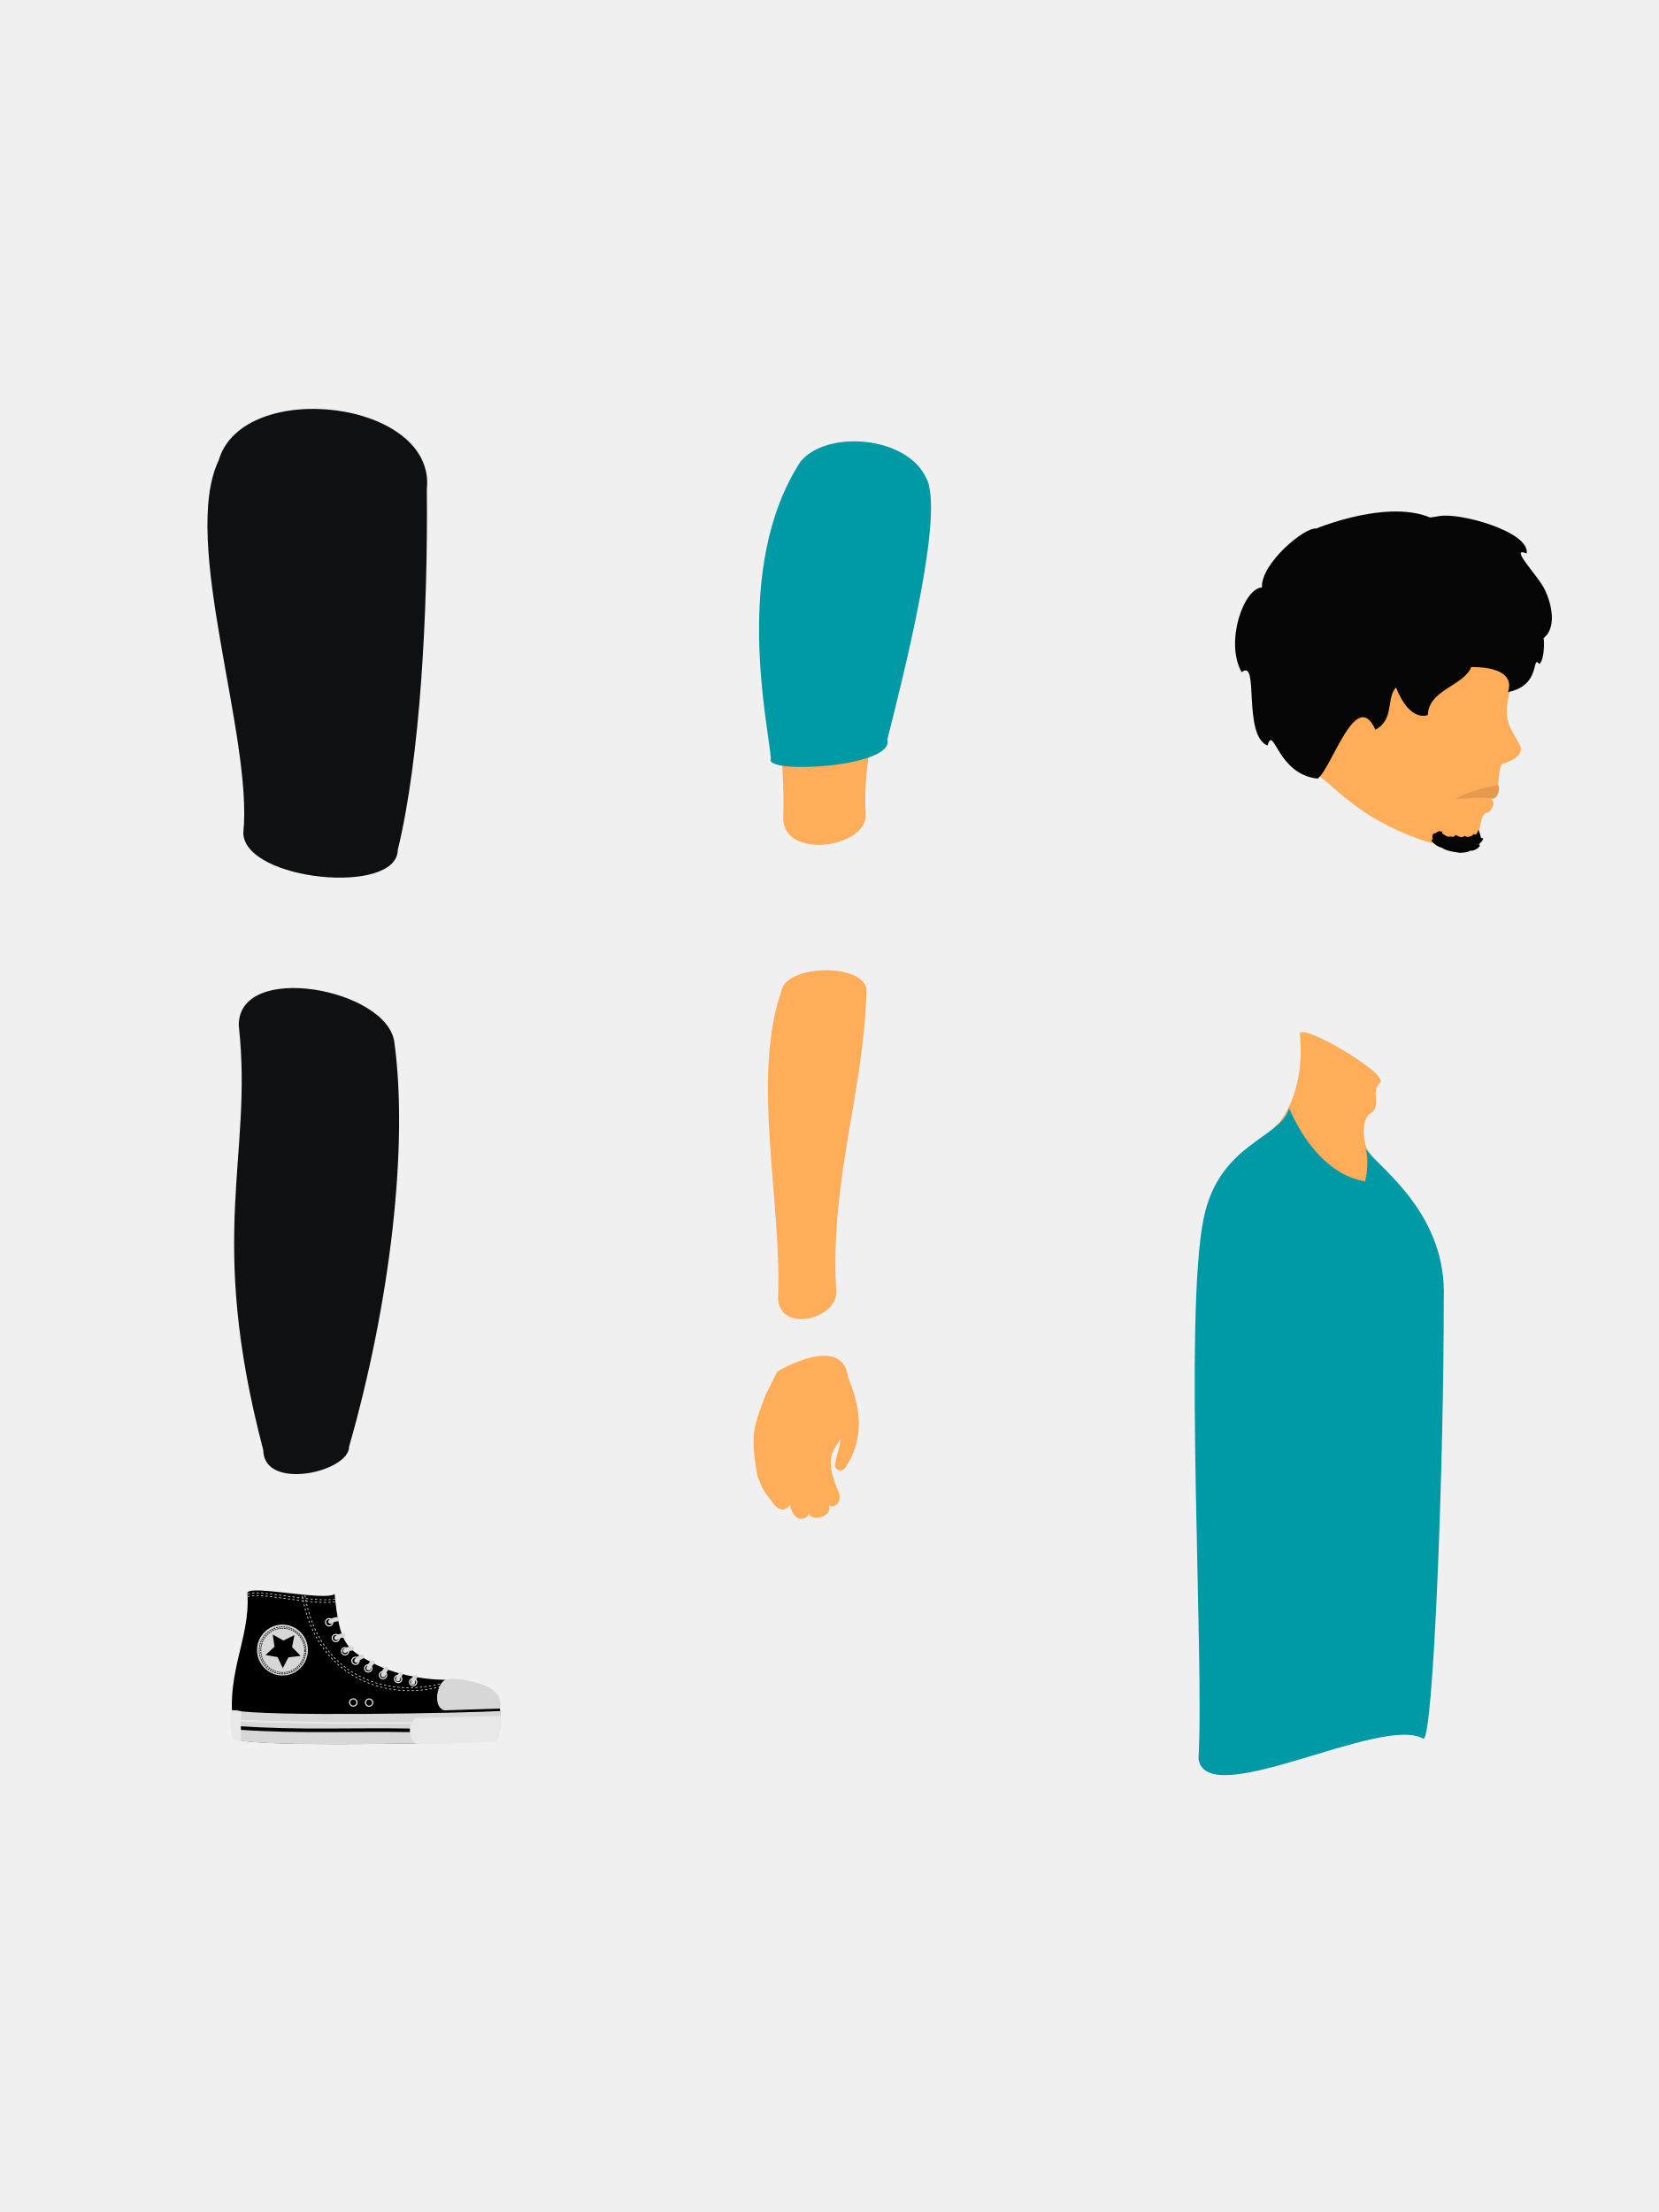
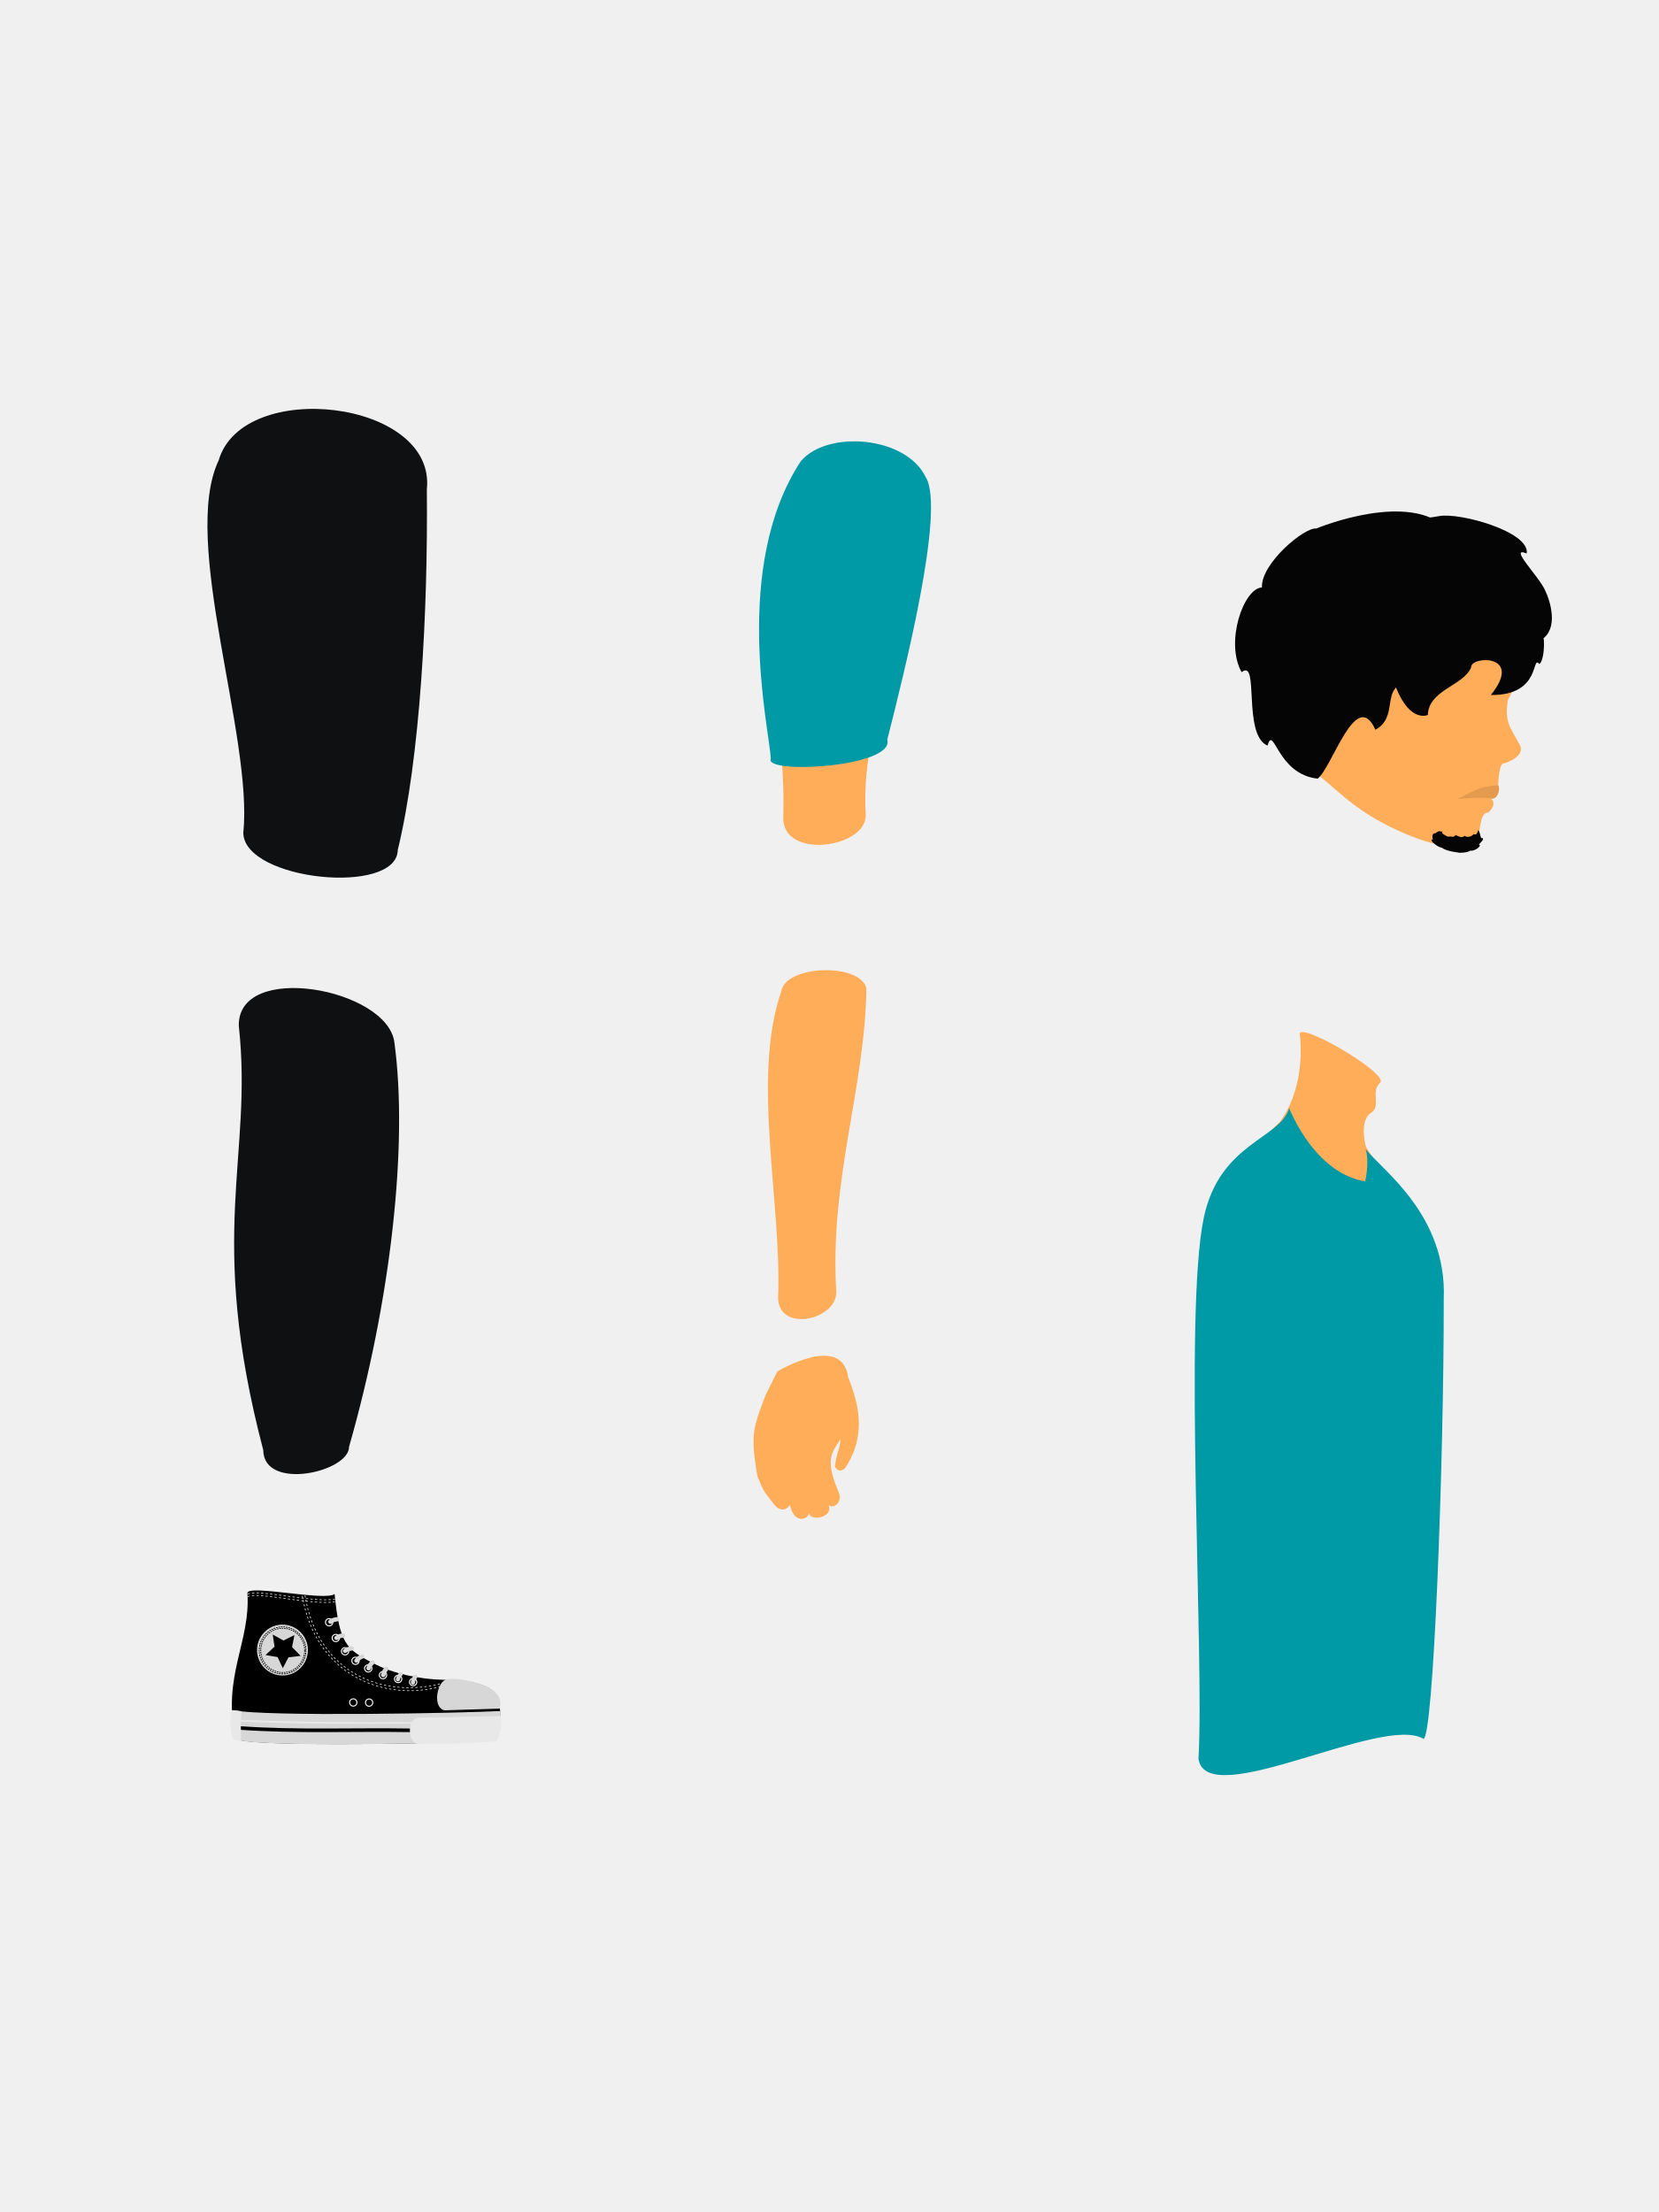
<svg xmlns="http://www.w3.org/2000/svg" width="45mm" height="60mm" viewBox="0 0 45 60" version="1.1" id="svg1" xml:space="preserve">
  <defs id="defs1" />
  <g id="layer1" transform="translate(-10.58443,-19.93597)">
    <g id="g16" transform="matrix(0.7200096,-0.02878814,0.02878814,0.7200096,23.66346,37.29514)">
      <path style="fill:#ffad59;fill-opacity:1;stroke-width:0.265" d="m 33.114,17.998 c -0.409,0.35 0.036,0.876 -0.409,1.137 -0.334,0.196 -0.337,0.887 -0.21,1.301 1.053,1.64 2.442,4.148 2.481,5.689 -0.594,6.024 -1.376,16.199 -1.376,16.199 0.01,0.829 -7.019,-1.179 -7.057,-2.353 0,0 -0.726,-13.141 0.416,-16.779 0.648,-2.063 1.159,-2.832 2.329,-3.877 0.555,-0.692 0.957,-1.838 0.877,-3.222 -0.169,-0.625 3.282,1.561 2.948,1.905 z" id="path1" />
      <path style="fill:#0099a6;fill-opacity:1;stroke-width:0.272" d="m 32.395,21.691 c 0.056,-0.177 0.186,-0.811 0.067,-1.216 0.588,0.817 2.969,2.606 2.714,5.765 -0.242,6.201 -1.053,16.568 -1.428,16.505 -1.506,-0.993 -8.266,2.452 -8.489,0.414 0.377,-3.762 0.104,-16.717 1.012,-20.336 0.702,-2.801 3.011,-2.862 3.376,-3.998 0.456,1.201 1.374,2.583 2.748,2.865 z" id="path1-0" />
    </g>
    <g id="g17" transform="matrix(0.7668722,0,0,0.7272285,3.923942,-3.114297)">
      <path style="fill:#0f1012;fill-opacity:1;stroke:none;stroke-width:0.235;stroke-opacity:1" d="m 16.42,48.867 c -1.357,3.004 1.222,10.302 0.871,13.901 0.042,1.779 5.439,2.346 5.464,0.629 0.792,-3.429 1.07,-8.89 1.028,-13.451 0.339,-3.331 -6.513,-4.165 -7.363,-1.079 z" id="path2" />
      <path style="fill:#0f1012;fill-opacity:1;stroke:none;stroke-width:0.27;stroke-opacity:1" d="m 17.132,69.971 c -0.065,-2.442 5.254,-1.407 5.502,0.599 0.496,3.828 -0.127,9.656 -1.602,15.088 0.006,0.944 -3.021,1.665 -3.035,0.125 -2.02,-8.107 -0.356,-10.895 -0.864,-15.813 z" id="path3" />
      <path style="fill:#000000;fill-opacity:1;stroke:none;stroke-width:0.234;stroke-opacity:1" d="m 20.52,91.149 c 0.175,1.825 0.386,2.057 1.366,2.582 0.675,0.381 1.638,0.606 2.516,0.621 0.639,0.011 1.15,0.076 1.553,0.295 0.662,0.327 0.439,2.068 0.147,1.975 -0.403,0.071 -9.012,0.29 -9.092,-0.098 -0.469,-2.313 0.547,-3.605 0.426,-5.407 8.47e-4,-0.338 2.757,0.315 3.084,0.033 z" id="path4" />
      <path id="path4-9" style="fill:#d7d7d7;fill-opacity:1;stroke:none;stroke-width:0.234;stroke-opacity:1" d="m 16.882,95.48 c 0.009,0.328 0.046,0.675 0.122,1.05 0.08,0.389 8.708,0.169 9.112,0.098 0.175,0.056 0.324,-0.549 0.273,-1.113 -1.263,0.075 -8.3,0.224 -9.507,-0.034 z" />
      <ellipse style="fill:#d7d7d7;fill-opacity:1;stroke-width:0.354" id="path9" cx="18.677" cy="93.242" rx="0.9" ry="0.949" />
      <ellipse style="fill:none;fill-opacity:1;stroke:#ffffff;stroke-width:0.037;stroke-dasharray:none;stroke-opacity:1" id="path11-7" cx="21.741" cy="95.201" rx="0.129" ry="0.136" />
      <ellipse style="fill:none;fill-opacity:1;stroke:#ffffff;stroke-width:0.037;stroke-dasharray:none;stroke-opacity:1" id="path11-7-5" cx="20.327" cy="92.205" rx="0.129" ry="0.136" />
      <ellipse style="fill:none;fill-opacity:1;stroke:#ffffff;stroke-width:0.037;stroke-dasharray:none;stroke-opacity:1" id="path11-7-0" cx="20.563" cy="92.792" rx="0.129" ry="0.136" />
      <ellipse style="fill:none;fill-opacity:1;stroke:#ffffff;stroke-width:0.037;stroke-dasharray:none;stroke-opacity:1" id="path11-7-3" cx="20.891" cy="93.286" rx="0.129" ry="0.136" />
      <ellipse style="fill:none;fill-opacity:1;stroke:#ffffff;stroke-width:0.037;stroke-dasharray:none;stroke-opacity:1" id="path11-7-6" cx="21.259" cy="93.642" rx="0.129" ry="0.136" />
      <ellipse style="fill:none;fill-opacity:1;stroke:#ffffff;stroke-width:0.037;stroke-dasharray:none;stroke-opacity:1" id="path11-7-60" cx="21.71" cy="93.925" rx="0.129" ry="0.136" />
      <ellipse style="fill:none;fill-opacity:1;stroke:#ffffff;stroke-width:0.037;stroke-dasharray:none;stroke-opacity:1" id="path11-7-2" cx="22.233" cy="94.177" rx="0.129" ry="0.136" />
      <ellipse style="fill:none;fill-opacity:1;stroke:#ffffff;stroke-width:0.037;stroke-dasharray:none;stroke-opacity:1" id="path11-7-62" cx="22.768" cy="94.321" rx="0.129" ry="0.136" />
      <ellipse style="fill:none;fill-opacity:1;stroke:#ffffff;stroke-width:0.037;stroke-dasharray:none;stroke-opacity:1" id="path11-7-21" cx="23.298" cy="94.436" rx="0.129" ry="0.136" />
      <ellipse style="fill:none;fill-opacity:1;stroke:#ffffff;stroke-width:0.037;stroke-dasharray:none;stroke-opacity:1" id="path11-7-8" cx="21.181" cy="95.196" rx="0.129" ry="0.136" />
      <path style="fill:#d7d7d7;fill-opacity:1;stroke:none;stroke-width:0.067;stroke-dasharray:none;stroke-opacity:1" d="m 26.365,95.425 c 0.055,-0.286 0.006,-0.526 -0.335,-0.748 -0.567,-0.331 -1.438,-0.431 -1.616,-0.314 -0.3,0.182 -0.412,1.048 2.4e-5,1.126 z" id="path11" />
      <path style="fill:#000000;fill-opacity:1;stroke:none;stroke-width:0.067;stroke-dasharray:none;stroke-opacity:1" id="path12" d="m 28.893,169.165 -1.19,-0.404 -1.007,0.752 0.016,-1.256 -1.026,-0.726 1.2,-0.373 0.373,-1.2 0.726,1.026 1.256,-0.016 -0.752,1.007 z" transform="matrix(0.2380534,0.2633472,-0.2497334,0.2510305,54.05552,43.8437)" />
      <path style="fill:none;fill-opacity:1;stroke:#d7d7d7;stroke-width:0.027;stroke-dasharray:0.08,0.08;stroke-opacity:1;stroke-dashoffset:0" d="m 19.473,91.204 c 0.47,2.994 2.858,3.84 4.841,3.28" id="path13" />
      <path style="fill:none;fill-opacity:1;stroke:#d7d7d7;stroke-width:0.027;stroke-dasharray:0.08, 0.08;stroke-dashoffset:0;stroke-opacity:1" d="m 19.379,91.219 c 0.47,2.994 2.911,3.945 4.895,3.385" id="path13-3" />
      <path style="fill:none;fill-opacity:1;stroke:#d7d7d7;stroke-width:0.027;stroke-dasharray:0.08, 0.08;stroke-dashoffset:0;stroke-opacity:1" d="m 17.448,91.156 c 0.332,-0.209 2.271,0.333 3.086,0.185" id="path14" />
      <path style="fill:none;fill-opacity:1;stroke:#d7d7d7;stroke-width:0.027;stroke-dasharray:0.08, 0.08;stroke-dashoffset:0;stroke-opacity:1" d="m 17.443,91.254 c 0.332,-0.209 2.271,0.333 3.086,0.185" id="path14-2" />
      <path style="fill:none;fill-opacity:1;stroke:#d7d7d7;stroke-width:0.161;stroke-linecap:round;stroke-dasharray:none;stroke-dashoffset:0;stroke-opacity:1" d="m 20.376,92.183 c 0.095,-0.073 0.143,-0.076 0.229,-0.09" id="path15" />
      <path style="fill:none;fill-opacity:1;stroke:#d7d7d7;stroke-width:0.161;stroke-linecap:round;stroke-dasharray:none;stroke-dashoffset:0;stroke-opacity:1" d="m 20.59,92.788 c 0.095,-0.073 0.143,-0.076 0.229,-0.09" id="path15-4" />
      <path style="fill:none;fill-opacity:1;stroke:#d7d7d7;stroke-width:0.161;stroke-linecap:round;stroke-dasharray:none;stroke-dashoffset:0;stroke-opacity:1" d="m 20.893,93.271 c 0.095,-0.073 0.143,-0.076 0.229,-0.09" id="path15-2" />
      <path style="fill:none;fill-opacity:1;stroke:#d7d7d7;stroke-width:0.161;stroke-linecap:round;stroke-dasharray:none;stroke-dashoffset:0;stroke-opacity:1" d="m 21.296,93.636 c 0.072,-0.098 0.118,-0.115 0.196,-0.153" id="path15-23" />
      <path style="fill:none;fill-opacity:1;stroke:#d7d7d7;stroke-width:0.161;stroke-linecap:round;stroke-dasharray:none;stroke-dashoffset:0;stroke-opacity:1" d="m 21.724,93.921 c 0.035,-0.119 0.072,-0.151 0.133,-0.216" id="path15-0" />
      <path style="fill:none;fill-opacity:1;stroke:#d7d7d7;stroke-width:0.161;stroke-linecap:round;stroke-dasharray:none;stroke-dashoffset:0;stroke-opacity:1" d="m 22.241,94.174 c 0.021,-0.122 0.054,-0.16 0.106,-0.232" id="path15-26" />
      <path style="fill:none;fill-opacity:1;stroke:#d7d7d7;stroke-width:0.145;stroke-linecap:round;stroke-dasharray:none;stroke-dashoffset:0;stroke-opacity:1" d="m 22.76,94.339 c 0.019,-0.106 0.05,-0.139 0.099,-0.202" id="path15-26-8" />
      <path style="fill:none;fill-opacity:1;stroke:#d7d7d7;stroke-width:0.15;stroke-linecap:round;stroke-dasharray:none;stroke-dashoffset:0;stroke-opacity:1" d="m 23.291,94.458 c 0.009,-0.111 0.037,-0.147 0.081,-0.216" id="path15-26-3" />
      <ellipse style="fill:none;fill-opacity:1;stroke:#000000;stroke-width:0.029;stroke-linecap:butt;stroke-dasharray:0.059, 0.029;stroke-dashoffset:0;stroke-opacity:1" id="path16" cx="18.68" cy="93.254" rx="0.827" ry="0.879" />
      <ellipse style="fill:none;fill-opacity:1;stroke:#000000;stroke-width:0.028;stroke-linecap:butt;stroke-dasharray:0.055, 0.028;stroke-dashoffset:0;stroke-opacity:1" id="path16-9" cx="18.686" cy="93.254" rx="0.776" ry="0.825" />
      <path style="fill:none;fill-opacity:1;stroke:#000000;stroke-width:0.134;stroke-linecap:butt;stroke-dasharray:none;stroke-dashoffset:0;stroke-opacity:1" d="m 17.171,96.148 c 2.072,0.151 3.916,0.051 6.076,0.088" id="path23" />
      <path id="rect23" style="fill:#e8e8e8;fill-opacity:1;stroke-width:0.119" d="m 23.458,95.766 2.868,-0.063 c 0.214,-0.084 0.03,0.958 -0.121,0.946 -0.83,0.067 -1.77,0.089 -2.758,0.092 -0.341,-0.086 -0.367,-0.901 0.01,-0.975 z" />
      <path style="fill:#e8e8e8;fill-opacity:1;stroke:none;stroke-width:0.134;stroke-linecap:butt;stroke-dasharray:none;stroke-dashoffset:0;stroke-opacity:1" d="m 16.89,95.485 c 0.026,-0.003 0.341,0.016 0.341,0.053 -0.055,0.339 -0.002,0.917 -0.034,1.089 -0.105,0.003 -0.162,-0.03 -0.212,-0.046 -0.14,-0.046 -0.22,-0.802 -0.094,-1.096 z" id="path24" />
      <path style="fill:none;fill-opacity:1;stroke:#e8e8e8;stroke-width:0.067;stroke-linecap:butt;stroke-dasharray:none;stroke-dashoffset:0;stroke-opacity:1" d="m 17.158,95.875 c 2.002,0.087 4.155,0.099 6.157,0.081" id="path25" />
    </g>
    <g id="g10" transform="matrix(0.9337291,-0.01087199,0.01087199,0.9337291,18.48642,22.233)">
-       <path style="fill:#ffad59;fill-opacity:1;stroke:none;stroke-width:0.265;stroke-opacity:1" d="m 31.462,21.82 c 1.135,0.613 2.174,0.889 2.663,0.574 0.205,-0.192 0.096,-0.861 0.4,-0.85 0.132,-0.12 0.266,-0.344 -0.026,-0.462 0.274,0.228 0.399,-0.254 0.315,-0.328 0.023,-0.299 0.065,-0.615 0.153,-0.626 0.105,-0.013 0.661,-0.211 0.491,-0.538 -0.26,-0.499 -0.45,-0.662 -0.326,-1.322 0.246,-1.211 0.896,-2.469 0.1,-3.859 -1.181,-1.828 -5.424,-2.35 -6.863,0.082 -0.806,1.348 -1.166,3.809 0.195,5.136 l 1.046,0.791 c 0.423,0.32 0.924,0.899 1.852,1.401 z" id="path5" />
-       <path style="fill:#050505;fill-opacity:1;stroke:none;stroke-width:0.239;stroke-opacity:1" d="m 35.136,18.052 c 0.179,-0.531 -0.361,-0.735 -1.061,-0.737 -0.218,0.54 -1.244,0.641 -1.277,1.377 0,0 -0.514,0.234 -0.915,-0.809 -0.292,0.289 -0.052,0.939 -0.614,1.218 -0.545,-1.25 -1.261,1.075 -1.692,1.403 -1.19,-0.142 -1.252,-1.61 -1.447,-0.977 -0.733,-0.327 -0.195,-2.559 -0.726,-2.141 -0.479,-0.874 0.084,-2.437 0.619,-2.455 -0.027,-0.698 1.266,-1.748 1.6,-1.692 -0.437,0.178 1.94,-0.891 3.322,-0.276 -0.251,0.012 0.038,-0.005 0.247,-0.043 0.598,-0.109 2.64,0.486 2.532,1.115 -0.548,-0.234 0.365,0.687 0.523,1.079 0.142,0.294 0.391,1.114 -0.12,1.428 0.096,-0.348 0.111,0.579 -0.072,0.708 -0.236,-0.29 0.064,0.624 -0.92,0.803 z" id="path6" />
+       <path style="fill:#ffad59;fill-opacity:1;stroke:none;stroke-width:0.265;stroke-opacity:1" d="m 31.462,21.82 c 1.135,0.613 2.174,0.889 2.663,0.574 0.205,-0.192 0.096,-0.861 0.4,-0.85 0.132,-0.12 0.266,-0.344 -0.026,-0.462 0.274,0.228 0.399,-0.254 0.315,-0.328 0.023,-0.299 0.065,-0.615 0.153,-0.626 0.105,-0.013 0.661,-0.211 0.491,-0.538 -0.26,-0.499 -0.45,-0.662 -0.326,-1.322 0.3,-0.413 0.896,-2.469 0.1,-3.859 -1.181,-1.828 -5.424,-2.35 -6.863,0.082 -0.806,1.348 -1.166,3.809 0.195,5.136 l 1.046,0.791 c 0.423,0.32 0.924,0.899 1.852,1.401 z" id="path5" />
+       <path style="fill:#050505;fill-opacity:1;stroke:none;stroke-width:0.239;stroke-opacity:1" d="m 34.075,17.315 c -0.218,0.54 -1.244,0.641 -1.277,1.377 0,0 -0.514,0.234 -0.915,-0.809 -0.292,0.289 -0.052,0.939 -0.614,1.218 -0.545,-1.25 -1.261,1.075 -1.692,1.403 -1.19,-0.142 -1.252,-1.61 -1.447,-0.977 -0.733,-0.327 -0.195,-2.559 -0.726,-2.141 -0.479,-0.874 0.084,-2.437 0.619,-2.455 -0.027,-0.698 1.266,-1.748 1.6,-1.692 -0.437,0.178 1.94,-0.891 3.322,-0.276 -0.251,0.012 0.038,-0.005 0.247,-0.043 0.598,-0.109 2.64,0.486 2.532,1.115 -0.548,-0.234 0.365,0.687 0.523,1.079 0.142,0.294 0.391,1.114 -0.12,1.428 0.096,-0.348 0.111,0.579 -0.072,0.708 -0.236,-0.29 0.06,0.916 -1.42,0.883 0.984,-1.192 -0.575,-1.14 -0.561,-0.817 z" id="path6" />
      <path style="fill:#050505;fill-opacity:1;stroke:none;stroke-width:0.029;stroke-opacity:1" d="m 33.19,22.085 c -0.068,0.032 0.066,0.117 0.16,0.152 0.074,-0.031 0.165,0.044 0.209,-0.049 0.082,0.028 0.186,0.113 0.263,0.024 0.041,0.047 0.192,0.052 0.268,-0.046 0.069,0.053 0.124,-0.051 0.132,-0.118 0.083,0.114 0.047,0.276 0.125,0.236 0.072,0.062 -0.185,0.208 -0.079,0.203 -0.008,0.092 -0.213,0.185 -0.286,0.159 -0.054,0.055 -0.315,0.072 -0.355,0.05 0.074,0.008 -0.335,-0.029 -0.47,-0.146 0.035,0.012 -0.006,-0.002 -0.037,-0.009 -0.09,-0.022 -0.312,-0.193 -0.245,-0.236 0.054,0.046 0.004,-0.05 0.016,-0.088 0.005,-0.03 -5.01e-4,-0.088 0.094,-0.087 -0.042,0.022 0.046,-0.046 0.081,-0.047 0.002,-0.034 0.053,0.004 0.124,0.002 z" id="path6-2" />
-       <path style="fill:#e59b4f;fill-opacity:1;stroke:none;stroke-width:0.021;stroke-linecap:butt;stroke-dasharray:none;stroke-dashoffset:0;stroke-opacity:1" d="m 34.595,21.134 c -0.424,-0.041 -0.755,0.001 -0.99,0.006 -0.069,-0.016 0.537,-0.296 1.208,-0.384 0.071,0.046 0.008,0.447 -0.218,0.378 z" id="path20" />
+       <path style="fill:#e59b4f;fill-opacity:1;stroke:none;stroke-width:0.021;stroke-linecap:butt;stroke-dasharray:none;stroke-dashoffset:0;stroke-opacity:1" d="m 34.595,21.134 c -0.424,-0.041 -0.755,0.001 -0.99,0.006 0.402,-0.139 0.533,-0.349 1.208,-0.384 0.071,0.046 0.008,0.447 -0.218,0.378 z" id="path20" />
    </g>
    <g id="g2" transform="matrix(0.9337924,0,0,0.9337924,17.49894,26.37415)">
      <g id="g11" transform="matrix(0.760027,-0.1335747,0.1335747,0.760027,3.836529,-5.218642)">
        <path style="fill:#ffad59;fill-opacity:1;stroke:none;stroke-width:0.311;stroke-opacity:1" d="m 12.84,17.842 c -3.09,3.452 -2.19,8.577 -3.097,12.898 -0.332,1.585 2.924,1.697 3.075,0.429 0.609,-5.095 5.036,-8.193 3.885,-12.637 -0.863,-1.097 -3.004,-1.455 -3.864,-0.69 z" id="path7" />
        <path style="fill:#0099a6;fill-opacity:1;stroke:none;stroke-width:0.36;stroke-opacity:1" d="m 9.666,28.485 c -0.411,0.543 4.543,1.137 4.439,0.057 1.033,-2.303 3.673,-8.168 3.134,-9.484 -0.47,-1.662 -3.361,-2.391 -4.53,-1.397 -3.248,3.453 -2.915,9.647 -3.044,10.824 z" id="path7-9" />
      </g>
      <g id="g12" transform="matrix(0.7716757,0,0,0.7716757,6.972145,5.026382)" style="fill:#ffad59;fill-opacity:1">
        <path style="fill:#ffad59;fill-opacity:1;stroke:none;stroke-width:0.242;stroke-opacity:1" d="m 10.657,33.422 c 0.057,1.324 2.247,0.789 2.191,-0.26 -0.254,-4.208 1.085,-7.666 1.135,-11.402 -0.212,-0.97 -3.056,-0.898 -3.207,0.119 -1.132,3.27 0.034,7.986 -0.119,11.543 z" id="path7-3" />
        <path style="fill:#ffad59;fill-opacity:1;stroke:none;stroke-width:0.388;stroke-opacity:1" d="m 10.186,37.069 c -0.461,1.238 -0.581,1.446 -0.306,3.051 0.253,0.591 0.162,0.462 0.621,1.055 0.187,0.242 0.441,0.276 0.601,0.025 0.183,0.818 0.777,0.503 0.737,0.232 -0.123,0.415 0.928,0.294 0.722,-0.23 0.182,0.172 0.551,-0.099 0.371,-0.495 -0.483,-1.161 -0.308,-1.423 0.089,-1.991 -0.077,0.499 -0.124,0.399 -0.227,1.03 0.121,0.25 0.356,0.18 0.45,-0.032 0.815,-1.304 0.344,-2.567 0.051,-3.323 -0.228,-1.676 -2.665,-0.214 -2.665,-0.214 z" id="path8" />
      </g>
    </g>
  </g>
</svg>
